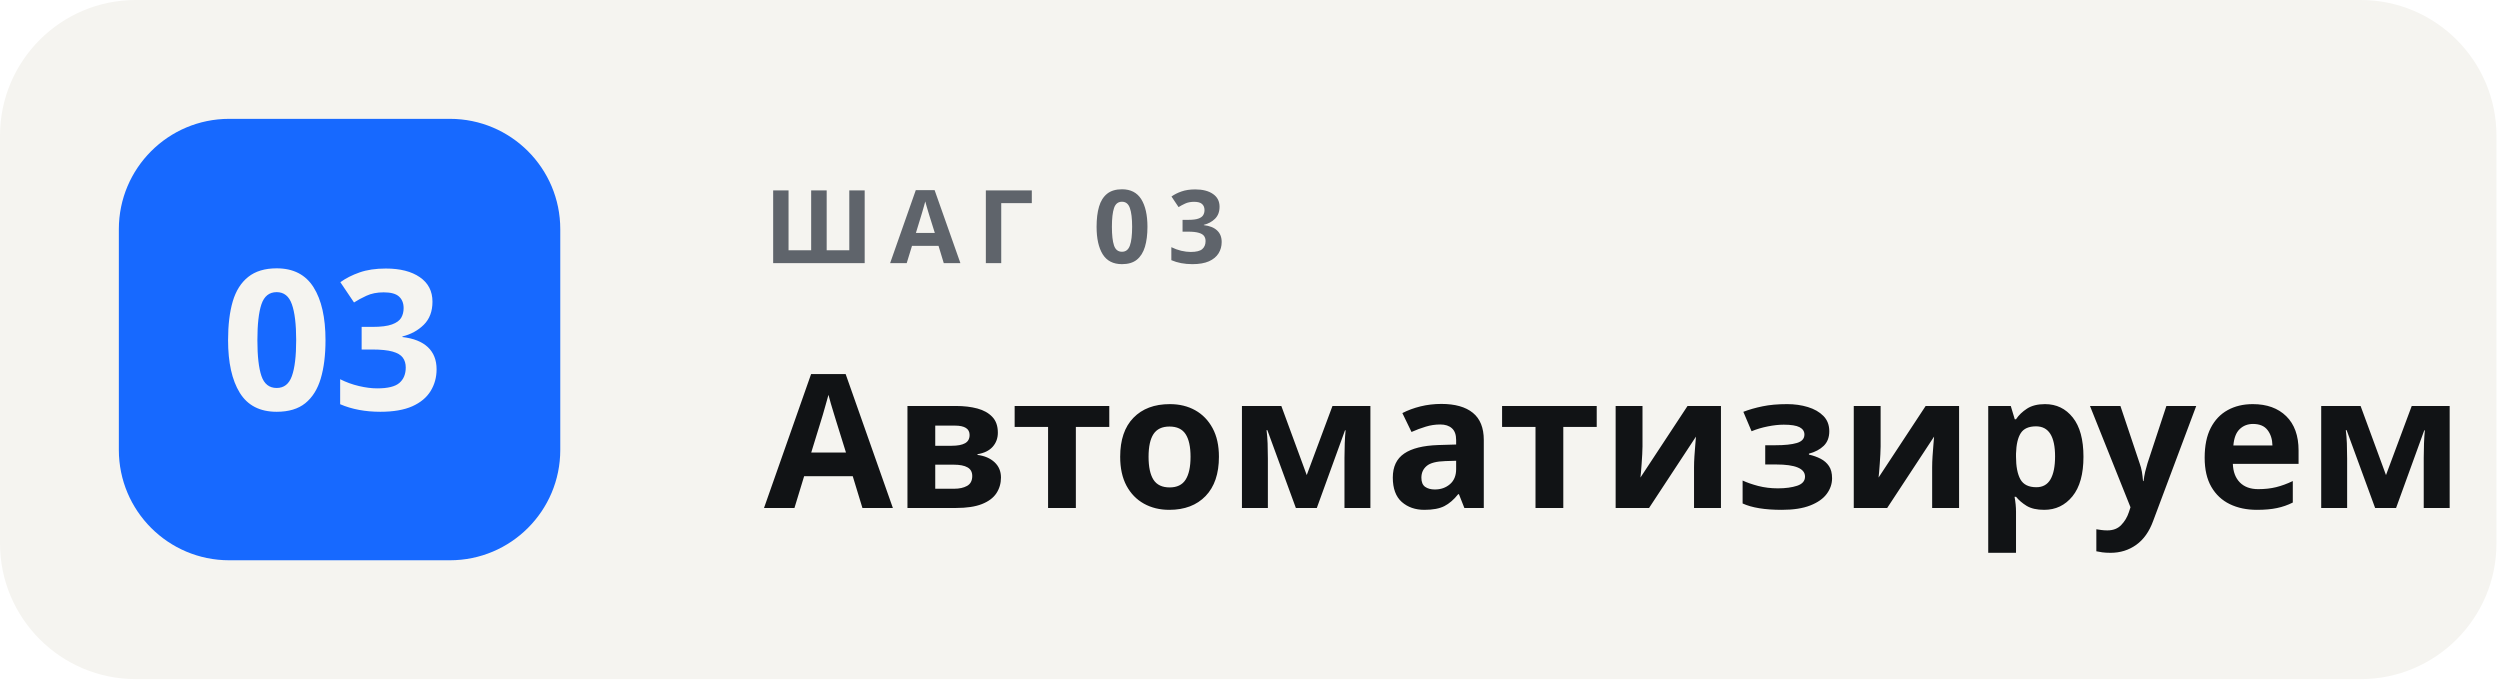
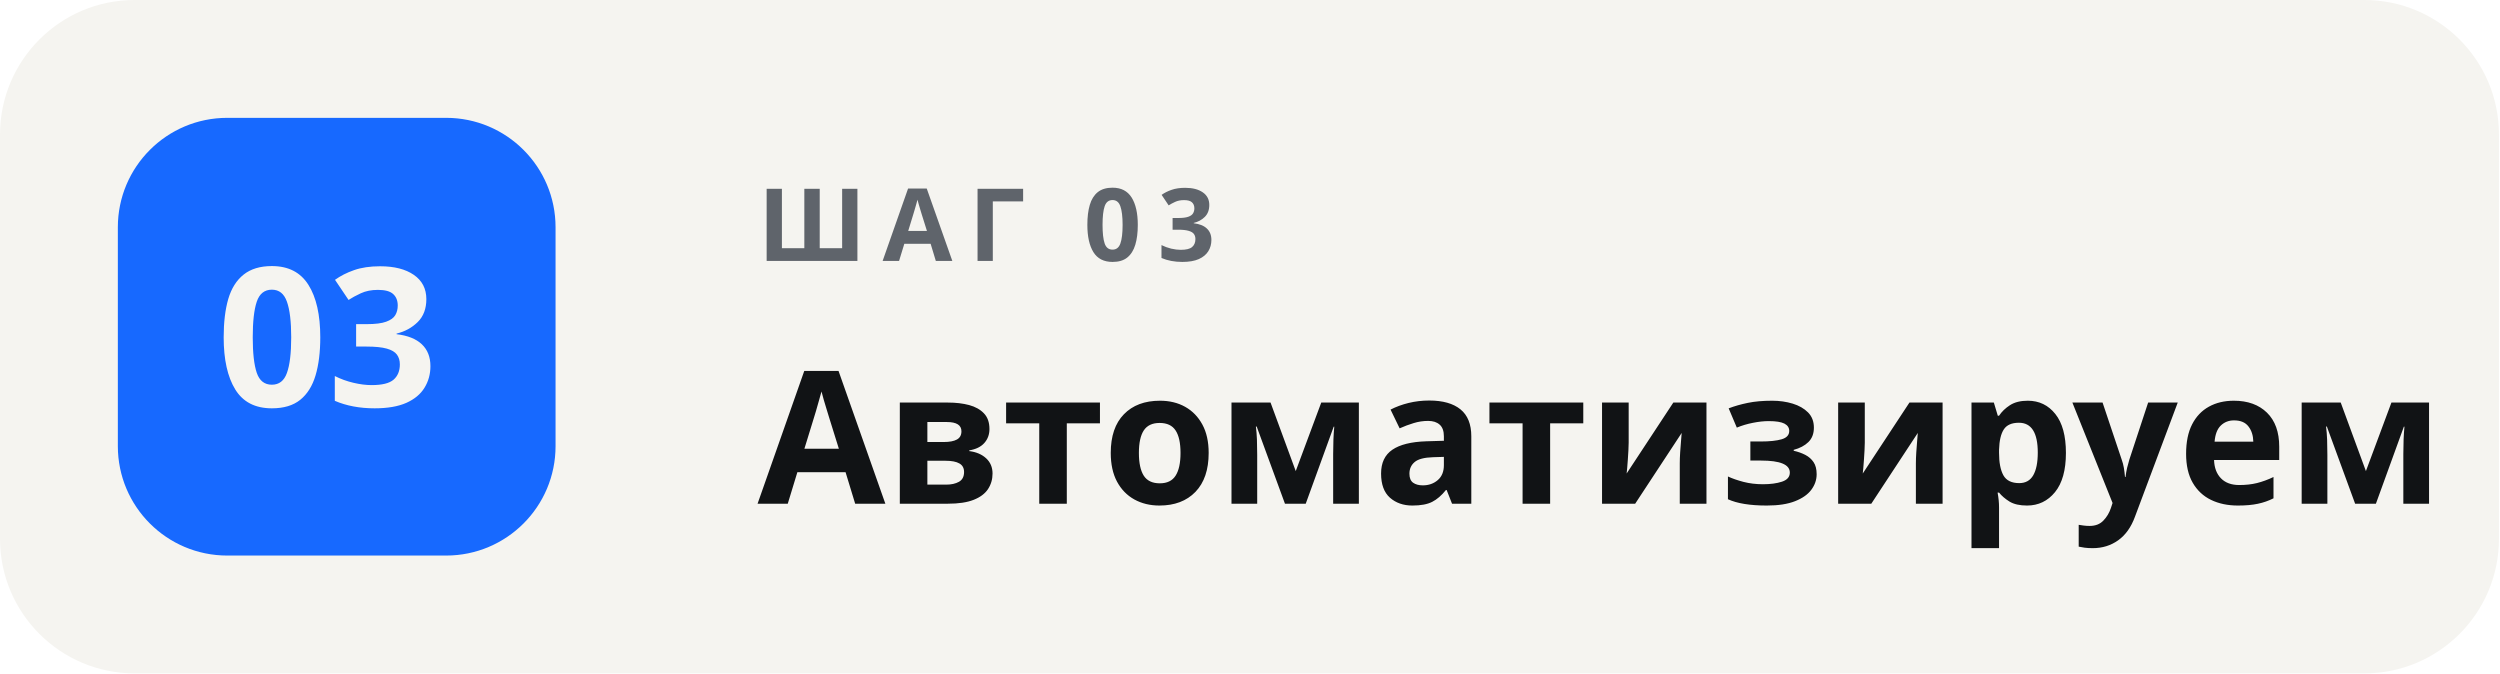
- <svg xmlns="http://www.w3.org/2000/svg" width="589" height="160" viewBox="0 0 589 160">
-   <rect x="0" y="0" width="588.166" height="160" rx="32" fill="#F5F4F0" />
+ <svg xmlns="http://www.w3.org/2000/svg" width="594" height="160" viewBox="0 0 594 160">
+   <rect x="0" y="0" width="593.754" height="160" rx="32" fill="#F5F4F0" />
  <rect x="28" y="28" width="104" height="104" rx="26" fill="#1769FF" />
-   <text x="52.08" y="96.56" font-family="Manrope" font-size="46" font-weight="600" fill="#F5F4F0">03</text>
+   <text x="51.49" y="96.56" font-family="Manrope" font-size="46" font-weight="700" fill="#F5F4F0">03</text>
  <text x="180.00" y="62.00" font-family="Manrope" font-size="24" font-weight="700" fill="#5F646B" letter-spacing="3.84">ШАГ 03</text>
-   <text x="180.00" y="119.68" font-family="Manrope" font-size="44" font-weight="600" fill="#111315">Автоматизируем</text>
+   <text x="180.00" y="119.68" font-family="Manrope" font-size="44" font-weight="700" fill="#111315">Автоматизируем</text>
</svg>
